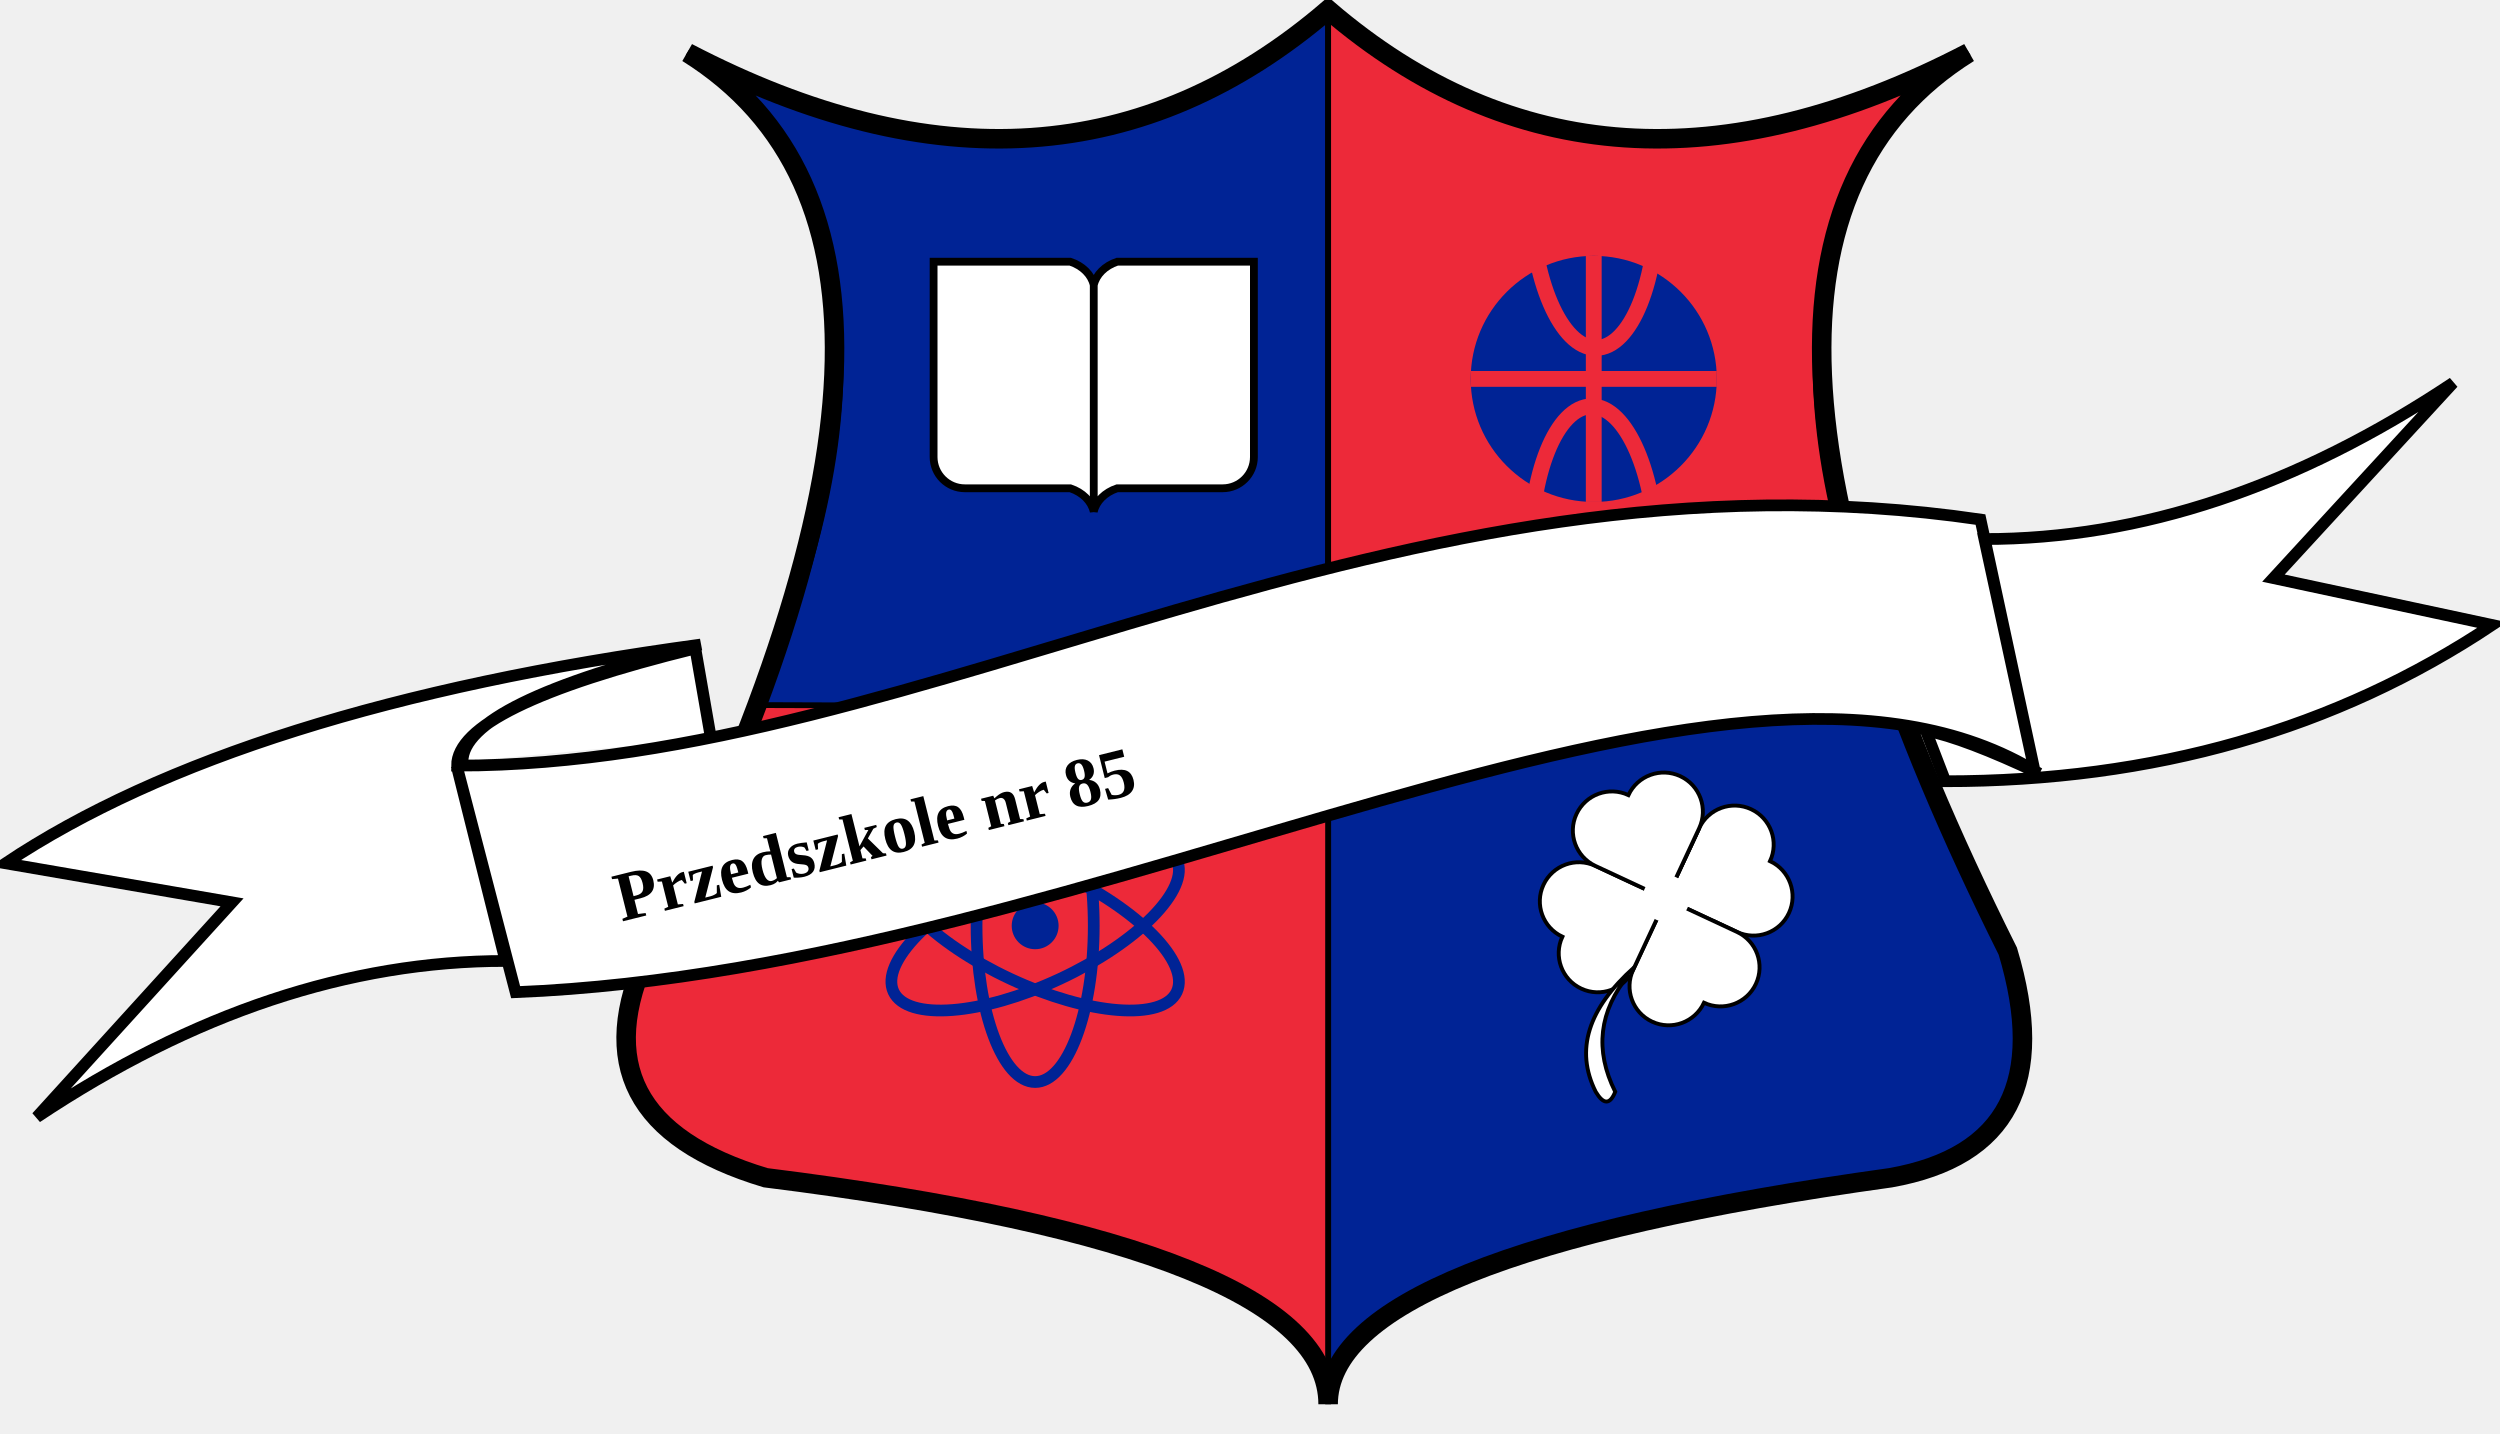
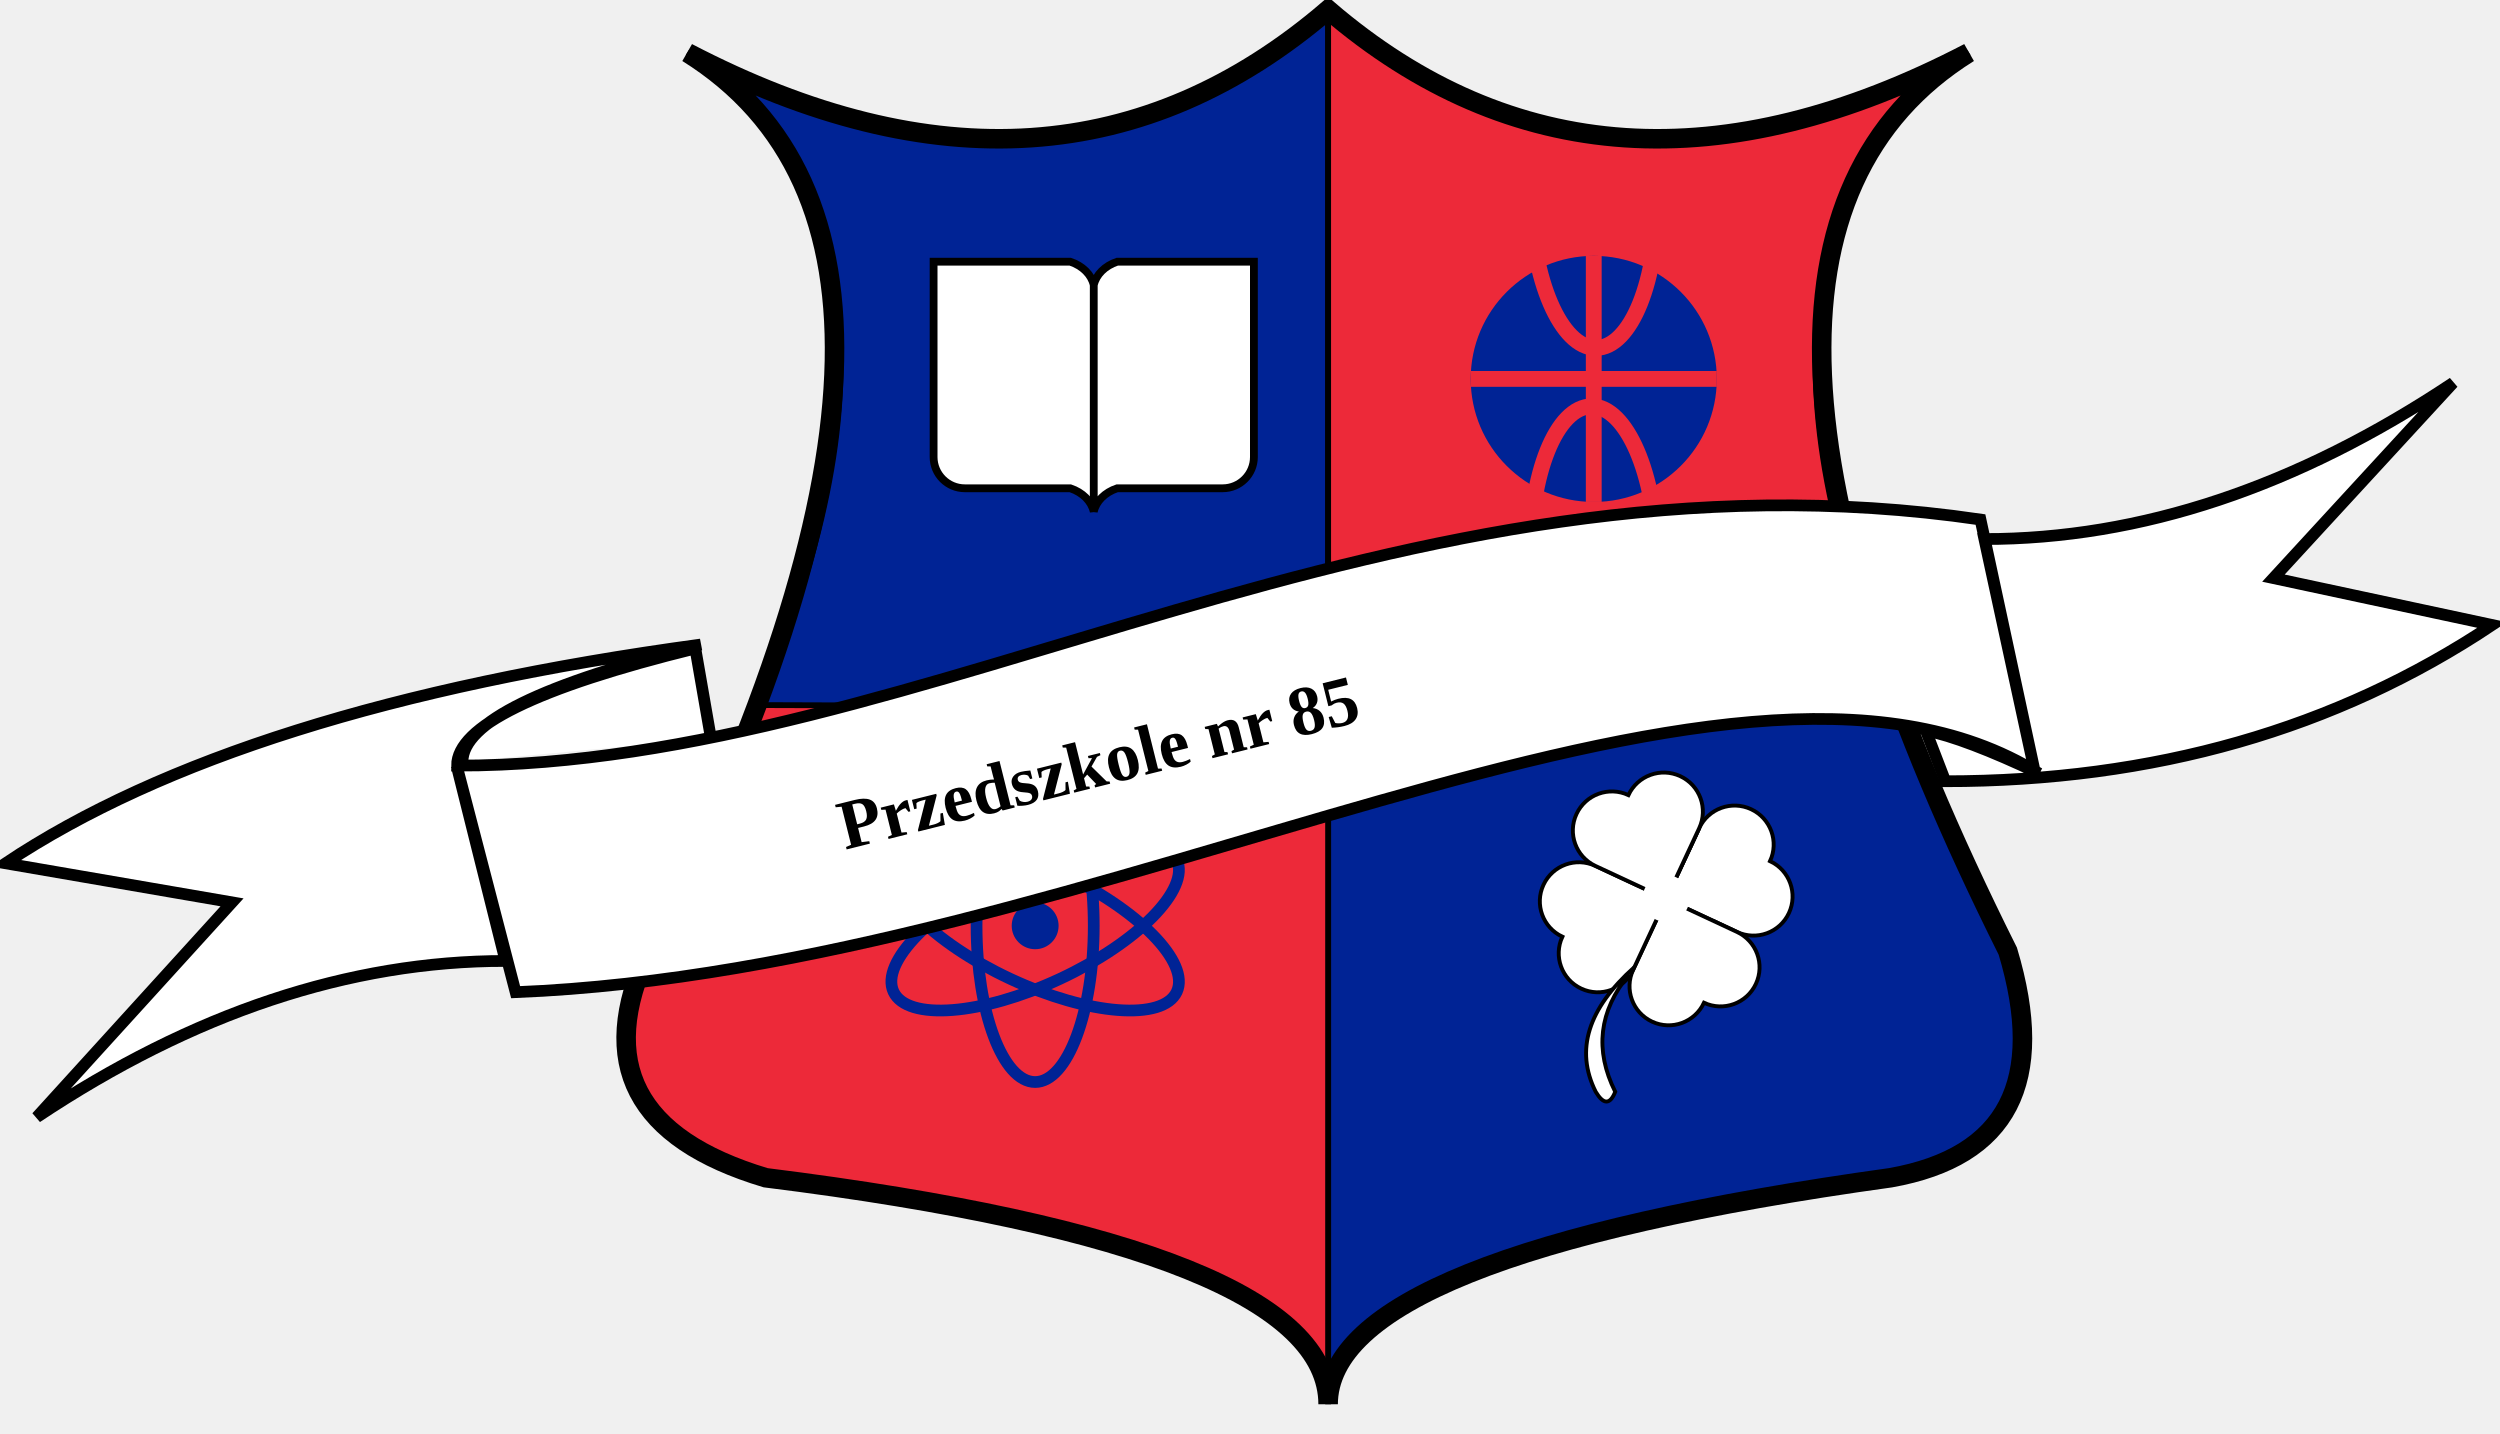
<svg xmlns="http://www.w3.org/2000/svg" version="1.0" width="640pt" height="367pt" viewBox="0 0 640 367" preserveAspectRatio="xMidYMid meet">
  <g transform="translate(0,367) scale(0.1,-0.1)" fill="#000000" stroke="none">
    <path d="M3400 3645      q -700 -600 -1640 -110     q 680 -500 180 -1675     l 1460 0     l 0 1785 z" style="fill:#002395;stroke:black;stroke-width:15;opacity:1" />
    <path d="M3400 3645      q 700 -600 1640 -110     q -680 -500 -180 -1675     l -1460 0     l 0 1785 z" style="fill:#ed2939;stroke:black;stroke-width:15;opacity:1" />
    <path d="M3400 1860      l 1460 0      q 120 -310 280 -625     q 150 -500 -300 -580     q -1440 -200 -1440 -580     l 0 1785     z" style="fill:#002395;stroke:black;stroke-width:15;opacity:1" />
    <path d="M3400 1860      l 0 -1780      q -0 380 -1440 580     q -500 150 -300 580     q 160 315 280 625     z" style="fill:#ed2939;stroke:black;stroke-width:15;opacity:1" />
    <path d="M3400 3645     q 700 -600 1640 -110     q -800 -500 100 -2300     q 150 -500 -300 -580     q -1440 -200 -1440 -580     q 0 400 -1440 580     q -500 150 -300 580     q 900 1800 100 2300     q 940 -490 1640 110 z     " style="fill:none;stroke:black;stroke-width:50;opacity:1" />
    <g transform="translate(300,900) scale(0.9,0.9)">
      <circle r="350" cx="4200" cy="2000" fill="#002395" />
      <g style="fill:#ed2939;stroke:#ed2939;stroke-width:45">
        <path d="M4200 2350 v-700" />
        <path d="M3850 2000 h 700" />
        <path d="M4020 2520 a 100 240 1 0 1 360 0" style="fill:none;" />
        <path d="M4020 1490 a 100 240 1 0 0 360 0" style="fill:none;" />
      </g>
    </g>
    <g transform="translate(100,0)" style="fill:none;stroke:#002395;stroke-width:30">
      <ellipse rx="150" ry="400" cx="2550" cy="1300" />
      <ellipse rx="150" ry="400" cx="2550" cy="1300" transform="rotate(65, 2550, 1300)" />
      <ellipse rx="150" ry="400" cx="2550" cy="1300" transform="rotate(-65, 2550, 1300)" />
      <circle r="60" cx="2550" cy="1300" fill="#002395" stroke="none" />
    </g>
    <path d="M2390 3000 h350      a 100 80 0 0 0 60 -60     a 100 80 0 0 0 60 60     h350 v-500     a 80 80 0 0 0 -80 -80     h-270     a 100 80 0 0 1 -60 -60     v 580     v -580     a 100 80 0 0 1 -60 60     h-270     a 80 80 0 0 0 -80 80     z" style="fill:white;stroke:black;stroke-width:20" />
    <g transform="translate(80.00,-00.00)" stroke="black" stroke-width="10" fill="white">
      <path transform="rotate(-25, 4270 1550)" d="M4270 1550 v-200 h200          a100,100 90 0,1 0,200         a100,100 90 0,1 -200,0         z" />
      <path transform="rotate(-115, 4270 1550)" d="M 4470 1550 h200          a100,100 90 0,1 0,200         a100,100 90 0,1 -200,0         z" />
      <path transform="rotate(-205, 4270 1550)" d="M 4270 1550 v200 h200          a100,100 90 0,1 0,200         a100,100 90 0,1 -200,0         z" />
      <path transform="rotate(-295, 4270 1550)" d="M 4070 1550 h200          a100,100 90 0,1 0,200         a100,100 90 0,1 -200,0         z" />
      <circle r="60" cx="4185" cy="1370" fill="white" stroke="none" />
      <path d="M4105 1195          q -180 -160 -100 -320         q 30 -50 50 0         q -80 160 35 300" />
    </g>
    <path d="M1820 1780 l -40 230     q-610 -150 -610 -300     c 1200 0, 2400 850, 3900 630     l 140 -650     l -130 600     q 600 0 1200 400     l -460 -500     l 560 -120     q -600 -400 -1400 -400     l -50 130     q 100 -20 290 -110     c -800 500, -2400 -500, -3900 -560     l -151 580     l 125 -500     q -600 0 -1200 -400     l 500 550     l -580 100     q 600 400 1780 560     q-610 -150 -610 -300" fill="white" stroke="black" stroke-width="30" fill-opacity="1.0" />
-     <text x="2400" y="-1680" textLength="14em" font-family="Times New Roman, Arial, Helvetica, Verdana" font-weight="bold" transform="rotate(14, 3500, -1800) scale(1,-1)" font-size="15em">Przedszkole nr 85</text>
+     <text x="3000" y="-1720" textLength="10em" font-family="Times New Roman, Arial, Helvetica, Verdana" font-weight="bold" transform="rotate(14, 3500, -1800) scale(1,-1)" font-size="15em">Przedszkole nr 85</text>
  </g>
</svg>
